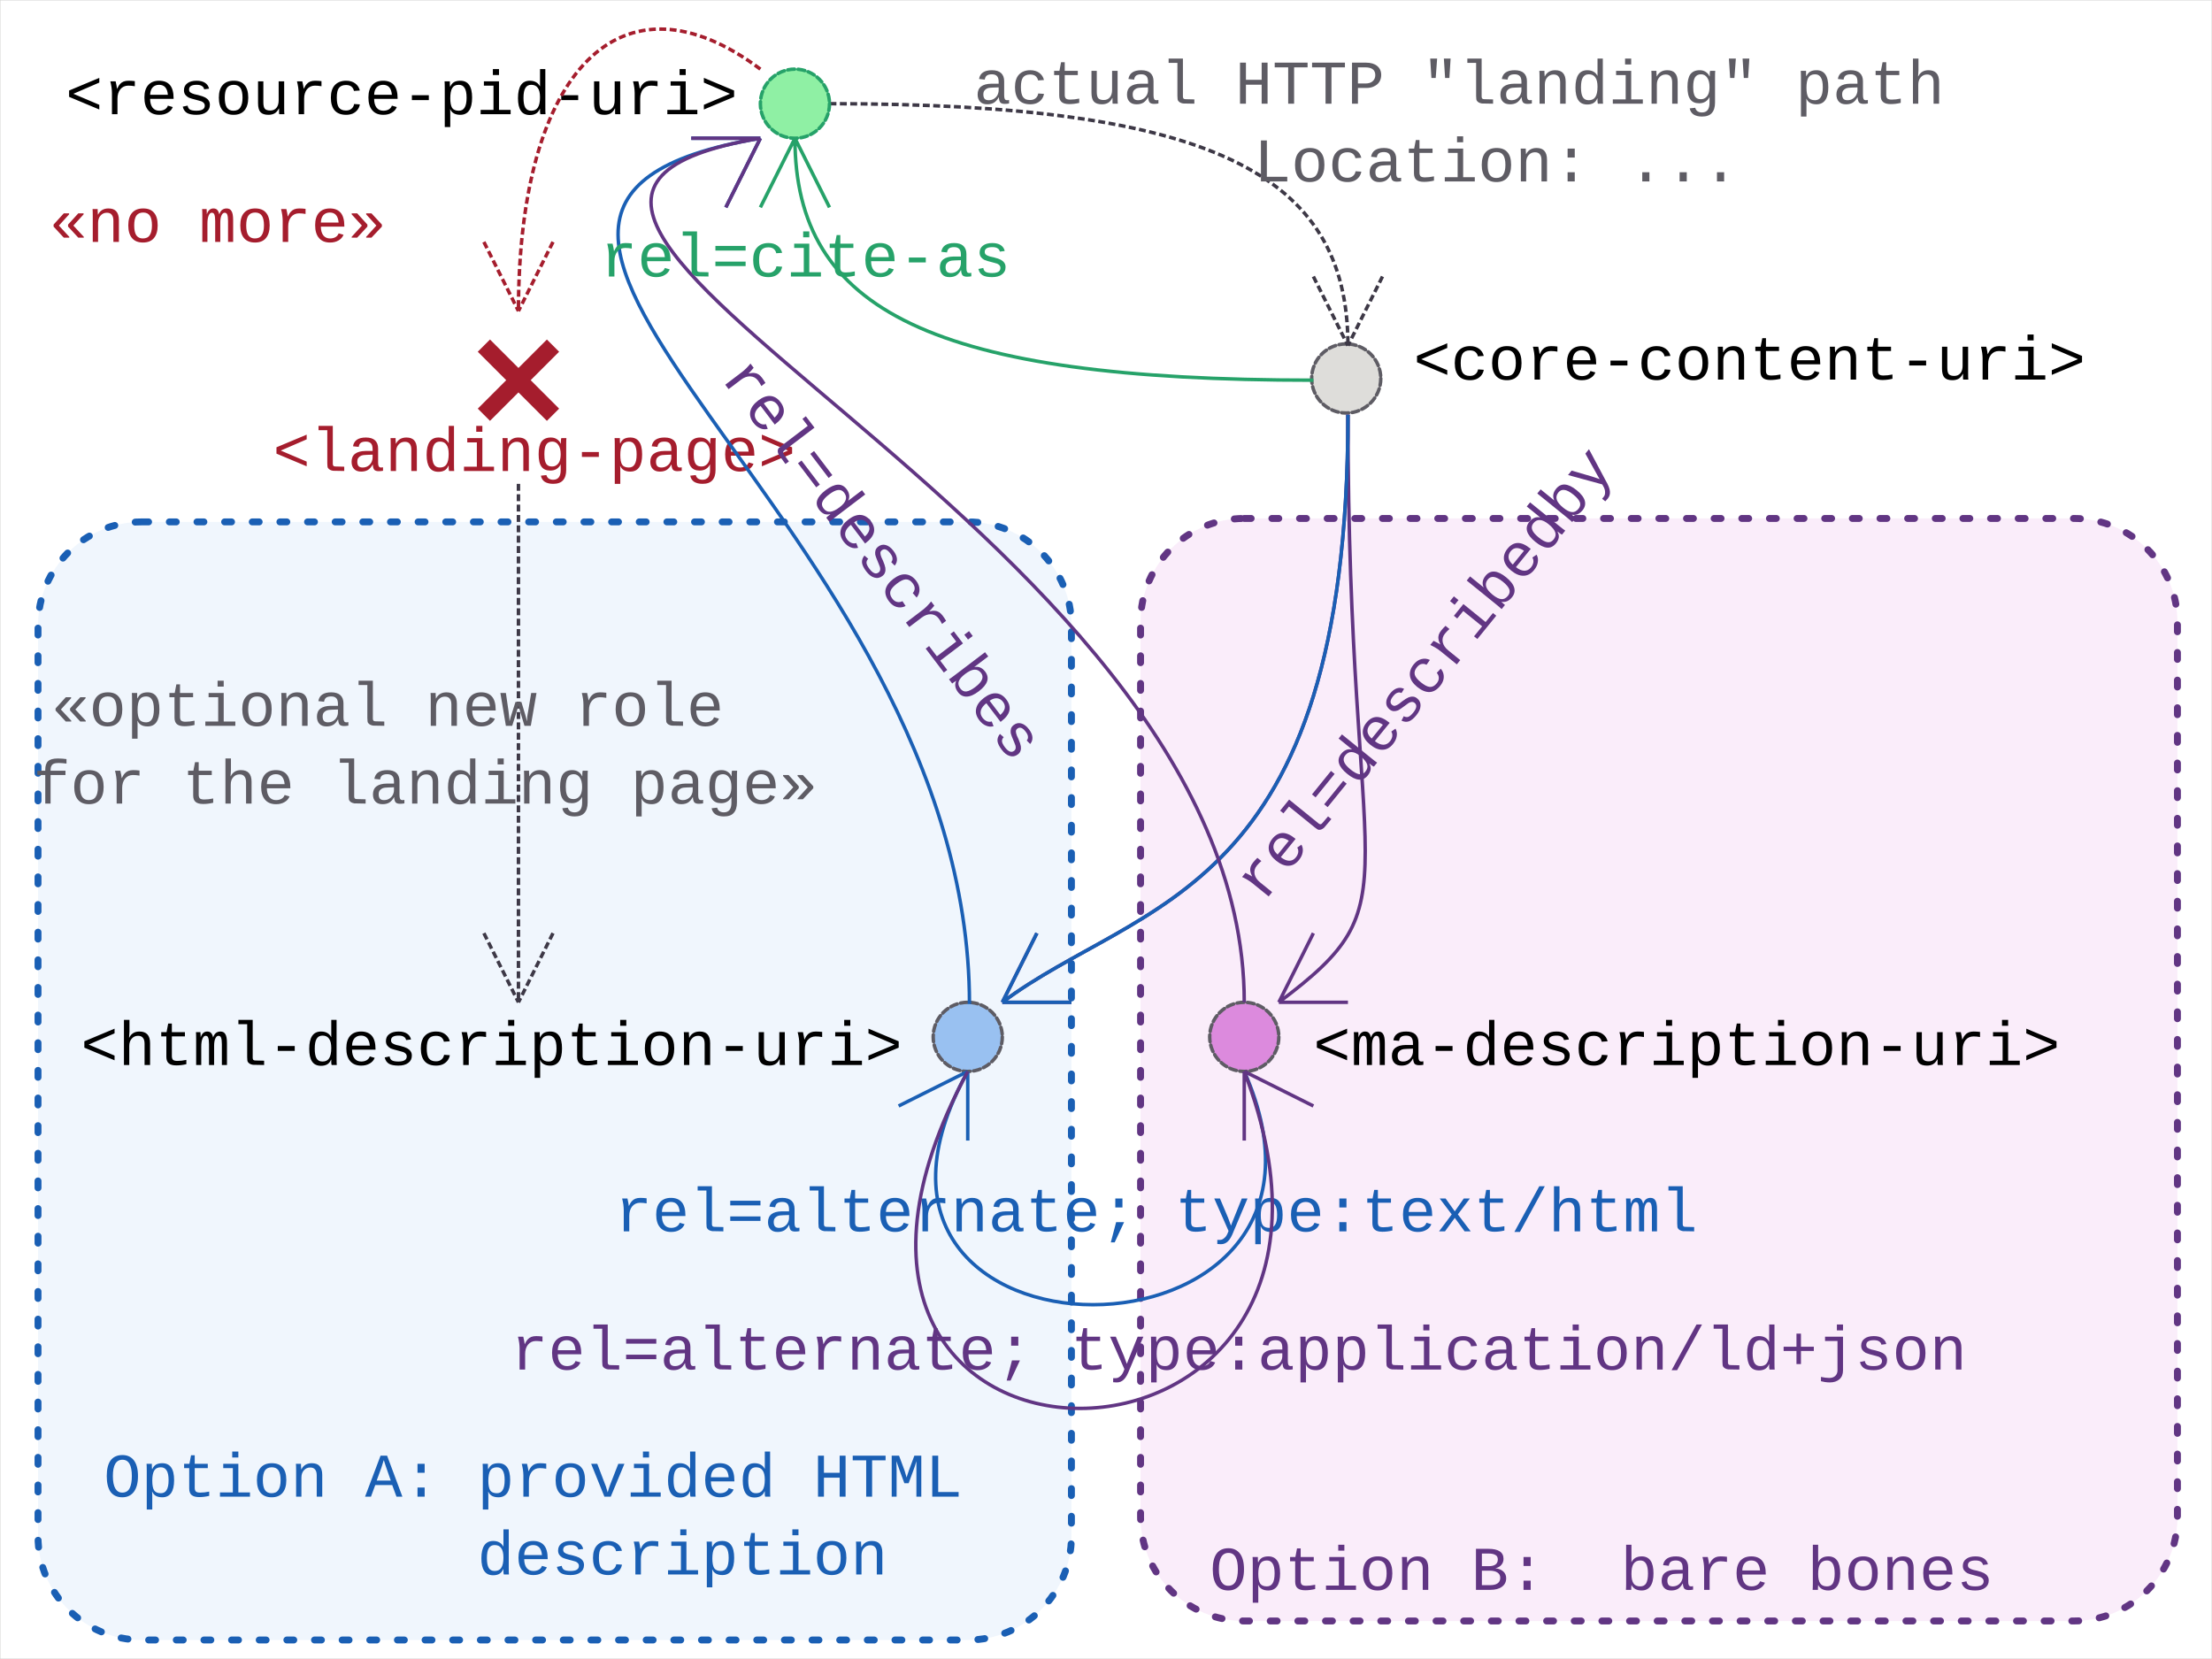
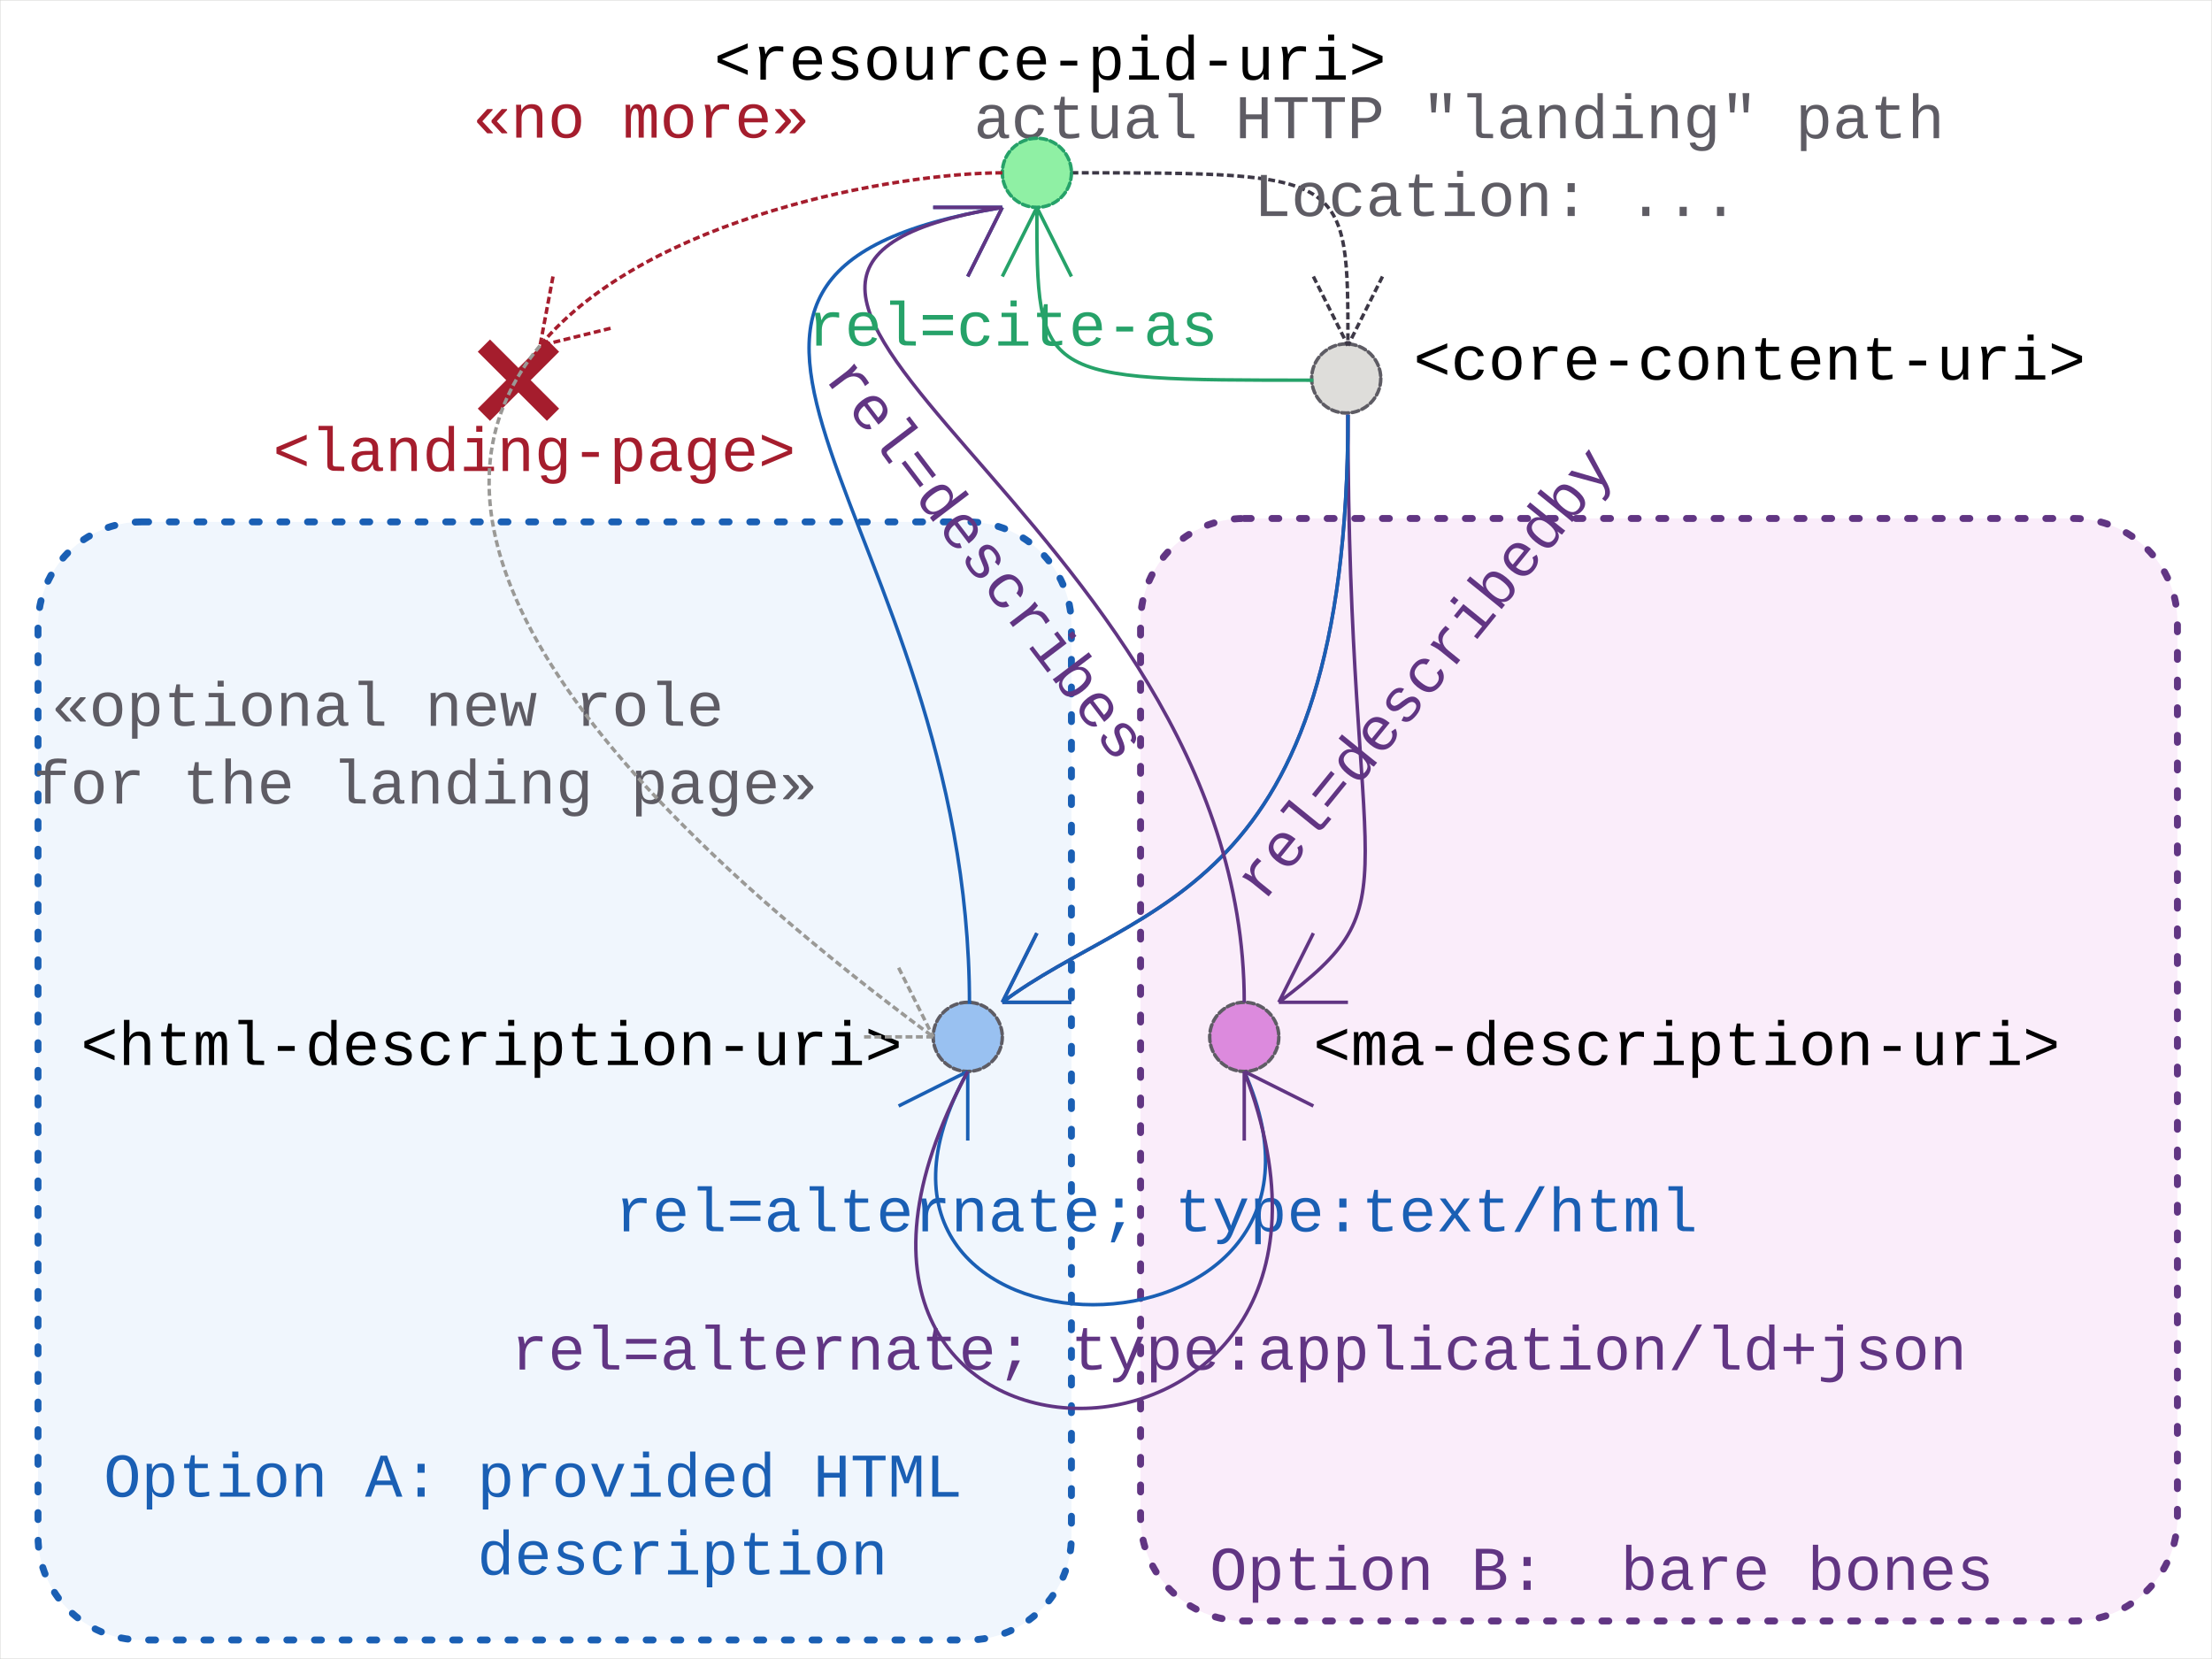
<svg xmlns="http://www.w3.org/2000/svg" width="640" height="480" viewBox="0 0 169.333 127" version="1.1" id="svg982">
  <defs id="defs979">
    <clipPath clipPathUnits="userSpaceOnUse" id="clipPath3602">
      <g id="g3606">
        <path d="M 0,0 H 800 V 600 H 0 Z" clip-rule="nonzero" id="path3604" />
      </g>
    </clipPath>
  </defs>
  <g id="layer1">
    <rect style="fill:#dc8add;fill-opacity:0.15;stroke:#613583;stroke-width:0.529;stroke-linecap:round;stroke-linejoin:round;stroke-dasharray:0.529, 1.587;stroke-dashoffset:0" id="rect1625" width="79.375" height="84.402" x="87.312" y="39.688" rx="7.937" ry="7.937" />
    <rect style="fill:#99c1f1;fill-opacity:0.15;stroke:#1a5fb4;stroke-width:0.529;stroke-linecap:round;stroke-linejoin:round;stroke-dasharray:0.529, 1.587;stroke-dashoffset:0" id="rect1013" width="79.11" height="85.593" x="2.91" y="39.952" rx="7.937" ry="7.938" />
    <rect style="opacity:0.458;fill:none;stroke:#888a85;stroke-width:0.026;stroke-linecap:round;stroke-linejoin:round" id="rect6783" width="169.307" height="126.974" x="0.013" y="0.013" ry="1.2715655e-06" rx="1.2715655e-06" />
    <text xml:space="preserve" style="font-size:4.763px;line-height:1.25;font-family:'Liberation Mono';-inkscape-font-specification:'Liberation Mono';fill:#1a5fb4;stroke-width:0.265" x="47.062" y="94.262" id="text21396">
      <tspan id="tspan21394" style="font-size:4.763px;fill:#1a5fb4;fill-opacity:1;stroke-width:0.265" x="47.062" y="94.262">rel=alternate; type:text/html</tspan>
    </text>
    <circle style="fill:#deddda;stroke:#5e5c64;stroke-width:0.265;stroke-linecap:round;stroke-linejoin:round;stroke-dasharray:0.529, 0.265" id="path845" cx="103.055" cy="28.972" r="2.646" />
    <circle style="fill:#99c1f1;stroke:#5e5c64;stroke-width:0.265;stroke-linecap:round;stroke-linejoin:round;stroke-dasharray:0.529, 0.265" id="circle847" cx="74.083" cy="79.375" r="2.646" />
-     <text xml:space="preserve" style="font-size:4.763px;line-height:1.25;font-family:'Liberation Mono';-inkscape-font-specification:'Liberation Mono';stroke-width:0.265" x="5.022" y="8.743" id="text916">
-       <tspan id="tspan914" style="font-size:4.763px;fill:#000000;fill-opacity:1;stroke-width:0.265" x="5.022" y="8.743">&lt;resource-pid-uri&gt;</tspan>
+     <text xml:space="preserve" style="font-size:4.763px;line-height:1.25;font-family:'Liberation Mono';-inkscape-font-specification:'Liberation Mono';stroke-width:0.265" x="54.664" y="6.097" id="text916">
+       <tspan id="tspan914" style="font-size:4.763px;fill:#000000;fill-opacity:1;stroke-width:0.265" x="54.664" y="6.097">&lt;resource-pid-uri&gt;</tspan>
    </text>
    <path id="path924" style="fill:none;stroke:#1a5fb4;stroke-width:0.265px;stroke-linecap:butt;stroke-linejoin:miter;stroke-opacity:1" d="m 74.083,87.312 0,-5.292 m -5.292,2.646 5.292,-2.646 m 21.167,0 c 10.583,23.812 -34.396,23.812 -21.167,0" />
    <text xml:space="preserve" style="font-size:4.763px;line-height:1.25;font-family:'Liberation Mono';-inkscape-font-specification:'Liberation Mono';fill:#613583;stroke-width:0.265" x="92.604" y="121.708" id="text1629">
      <tspan id="tspan1627" style="font-size:4.763px;fill:#613583;stroke:none;stroke-width:0.265" x="92.604" y="121.708">Option B:  bare bones</tspan>
      <tspan style="font-size:4.763px;fill:#613583;stroke:none;stroke-width:0.265" x="92.604" y="127.661" id="tspan1613" />
    </text>
    <text xml:space="preserve" style="font-size:4.763px;line-height:1.25;font-family:'Liberation Mono';-inkscape-font-specification:'Liberation Mono';stroke-width:0.265" x="100.542" y="81.527" id="text1647">
      <tspan style="font-size:4.763px;fill:#000000;fill-opacity:1;stroke-width:0.265" x="100.542" y="81.527" id="tspan1621">&lt;ma-description-uri&gt;</tspan>
    </text>
    <text xml:space="preserve" style="font-size:4.763px;line-height:1.25;font-family:'Liberation Mono';-inkscape-font-specification:'Liberation Mono';fill:#1a5fb4;stroke-width:0.265" x="7.938" y="114.576" id="text1623">
      <tspan style="font-size:4.763px;fill:#1a5fb4;stroke:none;stroke-width:0.265" x="7.938" y="114.576" id="tspan1607">Option A: provided HTML</tspan>
      <tspan style="font-size:4.763px;fill:#1a5fb4;stroke:none;stroke-width:0.265" x="7.938" y="120.529" id="tspan1611">          description</tspan>
    </text>
    <circle style="fill:#dc8add;stroke:#5e5c64;stroke-width:0.265;stroke-linecap:round;stroke-linejoin:round;stroke-dasharray:0.529, 0.265" id="circle4128" cx="95.25" cy="79.375" r="2.646" />
    <path id="path4130" style="fill:none;stroke:#613583;stroke-width:0.265px;stroke-linecap:butt;stroke-linejoin:miter;stroke-opacity:1" d="m 100.542,71.437 -2.646,5.292 m 5.292,0 H 97.896 M 103.188,31.75 c 0,37.042 5.292,37.042 -5.292,44.979" />
    <text xml:space="preserve" style="font-size:4.763px;line-height:1.25;font-family:'Liberation Mono';-inkscape-font-specification:'Liberation Mono';fill:#613583;stroke-width:0.265" x="7.176" y="118.657" id="text4134" transform="rotate(-50.96431)">
      <tspan id="tspan4132" style="font-size:4.763px;fill:#613583;fill-opacity:1;stroke-width:0.265" x="7.176" y="118.657">rel=describedby</tspan>
    </text>
-     <path id="path599" style="fill:none;stroke:#3d3846;stroke-width:0.265px;stroke-linecap:butt;stroke-linejoin:miter;stroke-dasharray:0.529, 0.265;stroke-dashoffset:0;stroke-opacity:1" d="m 105.833,21.167 -2.646,5.292 m -2.646,-5.292 2.646,5.292 M 63.5,7.937 c 29.104,0 39.688,5.292 39.688,18.521" />
-     <text xml:space="preserve" style="font-size:4.763px;line-height:1.25;font-family:'Liberation Mono';-inkscape-font-specification:'Liberation Mono';text-align:center;text-anchor:middle;fill:#5e5c64;stroke-width:0.265" x="121.708" y="7.938" id="text1206">
-       <tspan id="tspan1204" style="font-size:4.763px;text-align:center;text-anchor:middle;fill:#5e5c64;fill-opacity:1;stroke-width:0.265" x="121.708" y="7.938">actual HTTP "landing" path</tspan>
-       <tspan style="font-size:4.763px;text-align:center;text-anchor:middle;fill:#5e5c64;fill-opacity:1;stroke-width:0.265" x="121.708" y="13.891" id="tspan1208">Location: ...</tspan>
+     <path id="path599" style="fill:none;stroke:#3d3846;stroke-width:0.265px;stroke-linecap:butt;stroke-linejoin:miter;stroke-dasharray:0.529, 0.265;stroke-dashoffset:0;stroke-opacity:1" d="m 105.833,21.167 -2.646,5.292 m -2.646,-5.292 2.646,5.292 M 82.021,13.229 c 21.167,0 21.167,0 21.167,13.229" />
+     <text xml:space="preserve" style="font-size:4.763px;line-height:1.25;font-family:'Liberation Mono';-inkscape-font-specification:'Liberation Mono';text-align:center;text-anchor:middle;fill:#5e5c64;stroke-width:0.265" x="121.708" y="10.583" id="text1206">
+       <tspan id="tspan1204" style="font-size:4.763px;text-align:center;text-anchor:middle;fill:#5e5c64;fill-opacity:1;stroke-width:0.265" x="121.708" y="10.583">actual HTTP "landing" path</tspan>
+       <tspan style="font-size:4.763px;text-align:center;text-anchor:middle;fill:#5e5c64;fill-opacity:1;stroke-width:0.265" x="121.708" y="16.536" id="tspan1208">Location: ...</tspan>
    </text>
    <text xml:space="preserve" style="font-size:4.763px;line-height:1.25;font-family:'Liberation Mono';-inkscape-font-specification:'Liberation Mono';stroke-width:0.265" x="108.209" y="29.058" id="text1541">
      <tspan id="tspan1539" style="font-size:4.763px;fill:#000000;fill-opacity:1;stroke-width:0.265" x="108.209" y="29.058">&lt;core-content-uri&gt;</tspan>
    </text>
-     <circle style="fill:#8ff0a4;stroke:#26a269;stroke-width:0.265;stroke-linecap:round;stroke-linejoin:round;stroke-dasharray:0.529, 0.265" id="circle1543" cx="60.854" cy="7.938" r="2.646" />
+     <circle style="fill:#8ff0a4;stroke:#26a269;stroke-width:0.265;stroke-linecap:round;stroke-linejoin:round;stroke-dasharray:0.529, 0.265" id="circle1543" cx="79.375" cy="13.229" r="2.646" />
    <text xml:space="preserve" style="font-size:4.763px;line-height:1.25;font-family:'Liberation Mono';-inkscape-font-specification:'Liberation Mono';fill:#a51d2d;stroke-width:0.265" x="20.897" y="36.053" id="text1547">
      <tspan id="tspan1545" style="font-size:4.763px;fill:#a51d2d;fill-opacity:1;stroke-width:0.265" x="20.897" y="36.053">&lt;landing-page&gt;</tspan>
    </text>
    <path style="fill:none;stroke:#a51d2d;stroke-width:1.323;stroke-linecap:butt;stroke-linejoin:miter;stroke-dasharray:none;stroke-opacity:1" d="m 37.042,26.458 5.292,5.292 -2.646,-2.646 2.646,-2.646 -5.292,5.292" id="path1603" />
-     <path id="path1605" style="fill:none;stroke:#a51d2d;stroke-width:0.265px;stroke-linecap:butt;stroke-linejoin:miter;stroke-dasharray:0.529, 0.265;stroke-dashoffset:0;stroke-opacity:1" d="M 42.333,18.521 39.688,23.812 M 37.042,18.521 39.688,23.812 M 58.208,5.292 C 47.625,-2.646 39.688,5.292 39.688,23.812" />
+     <path id="path1605" style="fill:none;stroke:#a51d2d;stroke-width:0.265px;stroke-linecap:butt;stroke-linejoin:miter;stroke-dasharray:0.529, 0.265;stroke-dashoffset:0;stroke-opacity:1" d="m 42.333,21.167 -0.992,5.292 m 5.399,-1.327 -5.399,1.327 m 35.388,-13.229 c -7.938,0 -27.12,3.307 -35.388,13.229" />
    <path id="path1615" style="fill:none;stroke:#613583;stroke-width:0.265px;stroke-linecap:butt;stroke-linejoin:miter;stroke-opacity:1" d="m 79.375,71.437 -2.646,5.292 m 5.292,0 h -5.292 M 103.188,31.75 c 0,37.042 -15.875,37.042 -26.458,44.979" />
    <text xml:space="preserve" style="font-size:4.763px;line-height:1.25;font-family:'Liberation Mono';-inkscape-font-specification:'Liberation Mono';fill:#000000;stroke-width:0.265" x="6.191" y="81.527" id="text1625">
      <tspan style="font-size:4.763px;fill:#000000;fill-opacity:1;stroke-width:0.265" x="6.191" y="81.527" id="tspan1630">&lt;html-description-uri&gt;</tspan>
    </text>
-     <path id="path1632" style="fill:none;stroke:#3d3846;stroke-width:0.265px;stroke-linecap:butt;stroke-linejoin:miter;stroke-dasharray:0.529, 0.265;stroke-dashoffset:0;stroke-opacity:1" d="M 42.333,71.437 39.688,76.729 m -2.646,-5.292 2.646,5.292 m 0,-39.687 c 1e-5,23.812 0,-7.938 0,39.687" />
    <path id="path5466" style="fill:none;stroke:#1a5fb4;stroke-width:0.265px;stroke-linecap:butt;stroke-linejoin:miter;stroke-opacity:1" d="m 79.375,71.437 -2.646,5.292 m 5.292,0 h -5.292 M 103.188,31.75 c 0,37.042 -15.875,37.042 -26.458,44.979" />
-     <path id="path5468" style="fill:none;stroke:#26a269;stroke-width:0.265px;stroke-linecap:butt;stroke-linejoin:miter;stroke-dasharray:none;stroke-dashoffset:0;stroke-opacity:1" d="m 58.208,15.875 2.646,-5.292 m 2.646,5.292 -2.646,-5.292 m 39.688,18.521 c -29.104,0 -39.688,-5.292 -39.688,-18.521" />
-     <path id="path6204" style="fill:none;stroke:#1a5fb4;stroke-width:0.265px;stroke-linecap:butt;stroke-linejoin:miter;stroke-opacity:1" d="m 55.562,15.875 2.646,-5.292 m -5.292,0 h 5.292 m 16.007,66.278 c 0,-37.042 -47.757,-60.986 -16.007,-66.278" />
-     <path id="path6206" style="fill:none;stroke:#613583;stroke-width:0.265px;stroke-linecap:butt;stroke-linejoin:miter;stroke-opacity:1" d="m 55.563,15.875 2.646,-5.292 m -5.292,0 h 5.292 m 37.042,66.146 c 0,-37.042 -68.792,-60.854 -37.042,-66.146" />
-     <text xml:space="preserve" style="font-size:4.763px;line-height:1.25;font-family:'Liberation Mono';-inkscape-font-specification:'Liberation Mono';fill:#613583;stroke-width:0.265" x="56.348" y="-26.403" id="text6210" transform="rotate(52.78497)">
-       <tspan id="tspan6208" style="font-size:4.763px;fill:#613583;fill-opacity:1;stroke-width:0.265" x="56.348" y="-26.403">rel=describes</tspan>
+     <path id="path5468" style="fill:none;stroke:#26a269;stroke-width:0.265px;stroke-linecap:butt;stroke-linejoin:miter;stroke-dasharray:none;stroke-dashoffset:0;stroke-opacity:1" d="m 76.729,21.167 2.646,-5.292 m 2.646,5.292 -2.646,-5.292 m 21.167,13.229 c -21.167,0 -21.167,-1e-6 -21.167,-13.229" />
+     <path id="path6204" style="fill:none;stroke:#1a5fb4;stroke-width:0.265px;stroke-linecap:butt;stroke-linejoin:miter;stroke-opacity:1" d="m 74.083,21.167 2.646,-5.292 m -5.292,0 h 5.292 m -2.514,60.986 c 0,-37.042 -29.236,-55.695 2.514,-60.986" />
+     <path id="path6206" style="fill:none;stroke:#613583;stroke-width:0.265px;stroke-linecap:butt;stroke-linejoin:miter;stroke-opacity:1" d="m 74.083,21.167 2.646,-5.292 m -5.292,0 h 5.292 m 18.521,60.854 c 0,-37.042 -50.271,-55.563 -18.521,-60.854" />
+     <text xml:space="preserve" style="font-size:4.763px;line-height:1.25;font-family:'Liberation Mono';-inkscape-font-specification:'Liberation Mono';fill:#613583;stroke-width:0.265" x="61.149" y="-32.724" id="text6210" transform="rotate(52.78497)">
+       <tspan id="tspan6208" style="font-size:4.763px;fill:#613583;fill-opacity:1;stroke-width:0.265" x="61.149" y="-32.724">rel=describes</tspan>
    </text>
    <text xml:space="preserve" style="font-size:4.763px;line-height:1.25;font-family:'Liberation Mono';-inkscape-font-specification:'Liberation Mono';text-align:center;text-anchor:middle;fill:#5e5c64;stroke-width:0.265" x="39.688" y="55.562" id="text7621">
      <tspan style="font-size:4.763px;text-align:center;text-anchor:middle;fill:#5e5c64;fill-opacity:1;stroke-width:0.265" x="39.688" y="55.562" id="tspan7619">«optional new role</tspan>
      <tspan style="font-size:4.763px;text-align:center;text-anchor:middle;fill:#5e5c64;fill-opacity:1;stroke-width:0.265" x="39.688" y="61.516" id="tspan1">for the landing page»</tspan>
    </text>
-     <text xml:space="preserve" style="font-size:4.763px;line-height:1.25;font-family:'Liberation Mono';-inkscape-font-specification:'Liberation Mono';text-align:center;text-anchor:middle;fill:#5e5c64;stroke-width:0.265" x="23.812" y="18.521" id="text443">
-       <tspan style="font-size:4.763px;text-align:center;text-anchor:middle;fill:#a51d2d;fill-opacity:1;stroke-width:0.265" x="23.812" y="18.521" id="tspan441">«no more»</tspan>
+     <text xml:space="preserve" style="font-size:4.763px;line-height:1.25;font-family:'Liberation Mono';-inkscape-font-specification:'Liberation Mono';text-align:center;text-anchor:middle;fill:#5e5c64;stroke-width:0.265" x="56.231" y="10.537" id="text443">
+       <tspan style="font-size:4.763px;text-align:center;text-anchor:middle;fill:#a51d2d;fill-opacity:1;stroke-width:0.265" x="56.231" y="10.537" id="tspan441">«no more»</tspan>
    </text>
-     <text xml:space="preserve" style="font-size:4.763px;line-height:1.25;font-family:'Liberation Mono';-inkscape-font-specification:'Liberation Mono';text-align:center;text-anchor:middle;fill:#26a269;stroke-width:0.265" x="68.792" y="21.167" id="text6200">
-       <tspan style="font-size:4.763px;text-align:center;text-anchor:middle;fill:#26a269;fill-opacity:1;stroke-width:0.265" x="68.792" y="21.167" id="tspan6198">rel=cite-as</tspan>
+     <text xml:space="preserve" style="font-size:4.763px;line-height:1.25;font-family:'Liberation Mono';-inkscape-font-specification:'Liberation Mono';text-align:center;text-anchor:middle;fill:#26a269;stroke-width:0.265" x="84.667" y="26.458" id="text6200">
+       <tspan style="font-size:4.763px;text-align:center;text-anchor:middle;fill:#26a269;fill-opacity:1;stroke-width:0.265" x="84.667" y="26.458" id="tspan6198">rel=cite-as</tspan>
    </text>
    <path id="path604" style="fill:none;stroke:#613583;stroke-width:0.265px;stroke-linecap:butt;stroke-linejoin:miter;stroke-opacity:1" d="m 95.25,87.312 v -5.292 m 5.292,2.646 -5.292,-2.646 m -21.167,0 c -18.521,34.396 34.396,34.396 21.167,0" />
    <text xml:space="preserve" style="font-size:4.763px;line-height:1.25;font-family:'Liberation Mono';-inkscape-font-specification:'Liberation Mono';fill:#613583;stroke-width:0.265" x="39.09" y="104.845" id="text608">
      <tspan id="tspan606" style="font-size:4.763px;fill:#613583;fill-opacity:1;stroke-width:0.265" x="39.09" y="104.845">rel=alternate; type:application/ld+json</tspan>
    </text>
+     <path id="path1" style="fill:none;stroke:#9a9996;stroke-width:0.265px;stroke-linecap:butt;stroke-linejoin:miter;stroke-dasharray:0.529, 0.265;stroke-dashoffset:0;stroke-opacity:1" d="m 66.146,79.375 h 5.292 m -2.646,-5.292 2.646,5.292 M 41.341,26.458 c -8.268,9.922 -5.622,26.458 30.096,52.917" />
  </g>
</svg>
